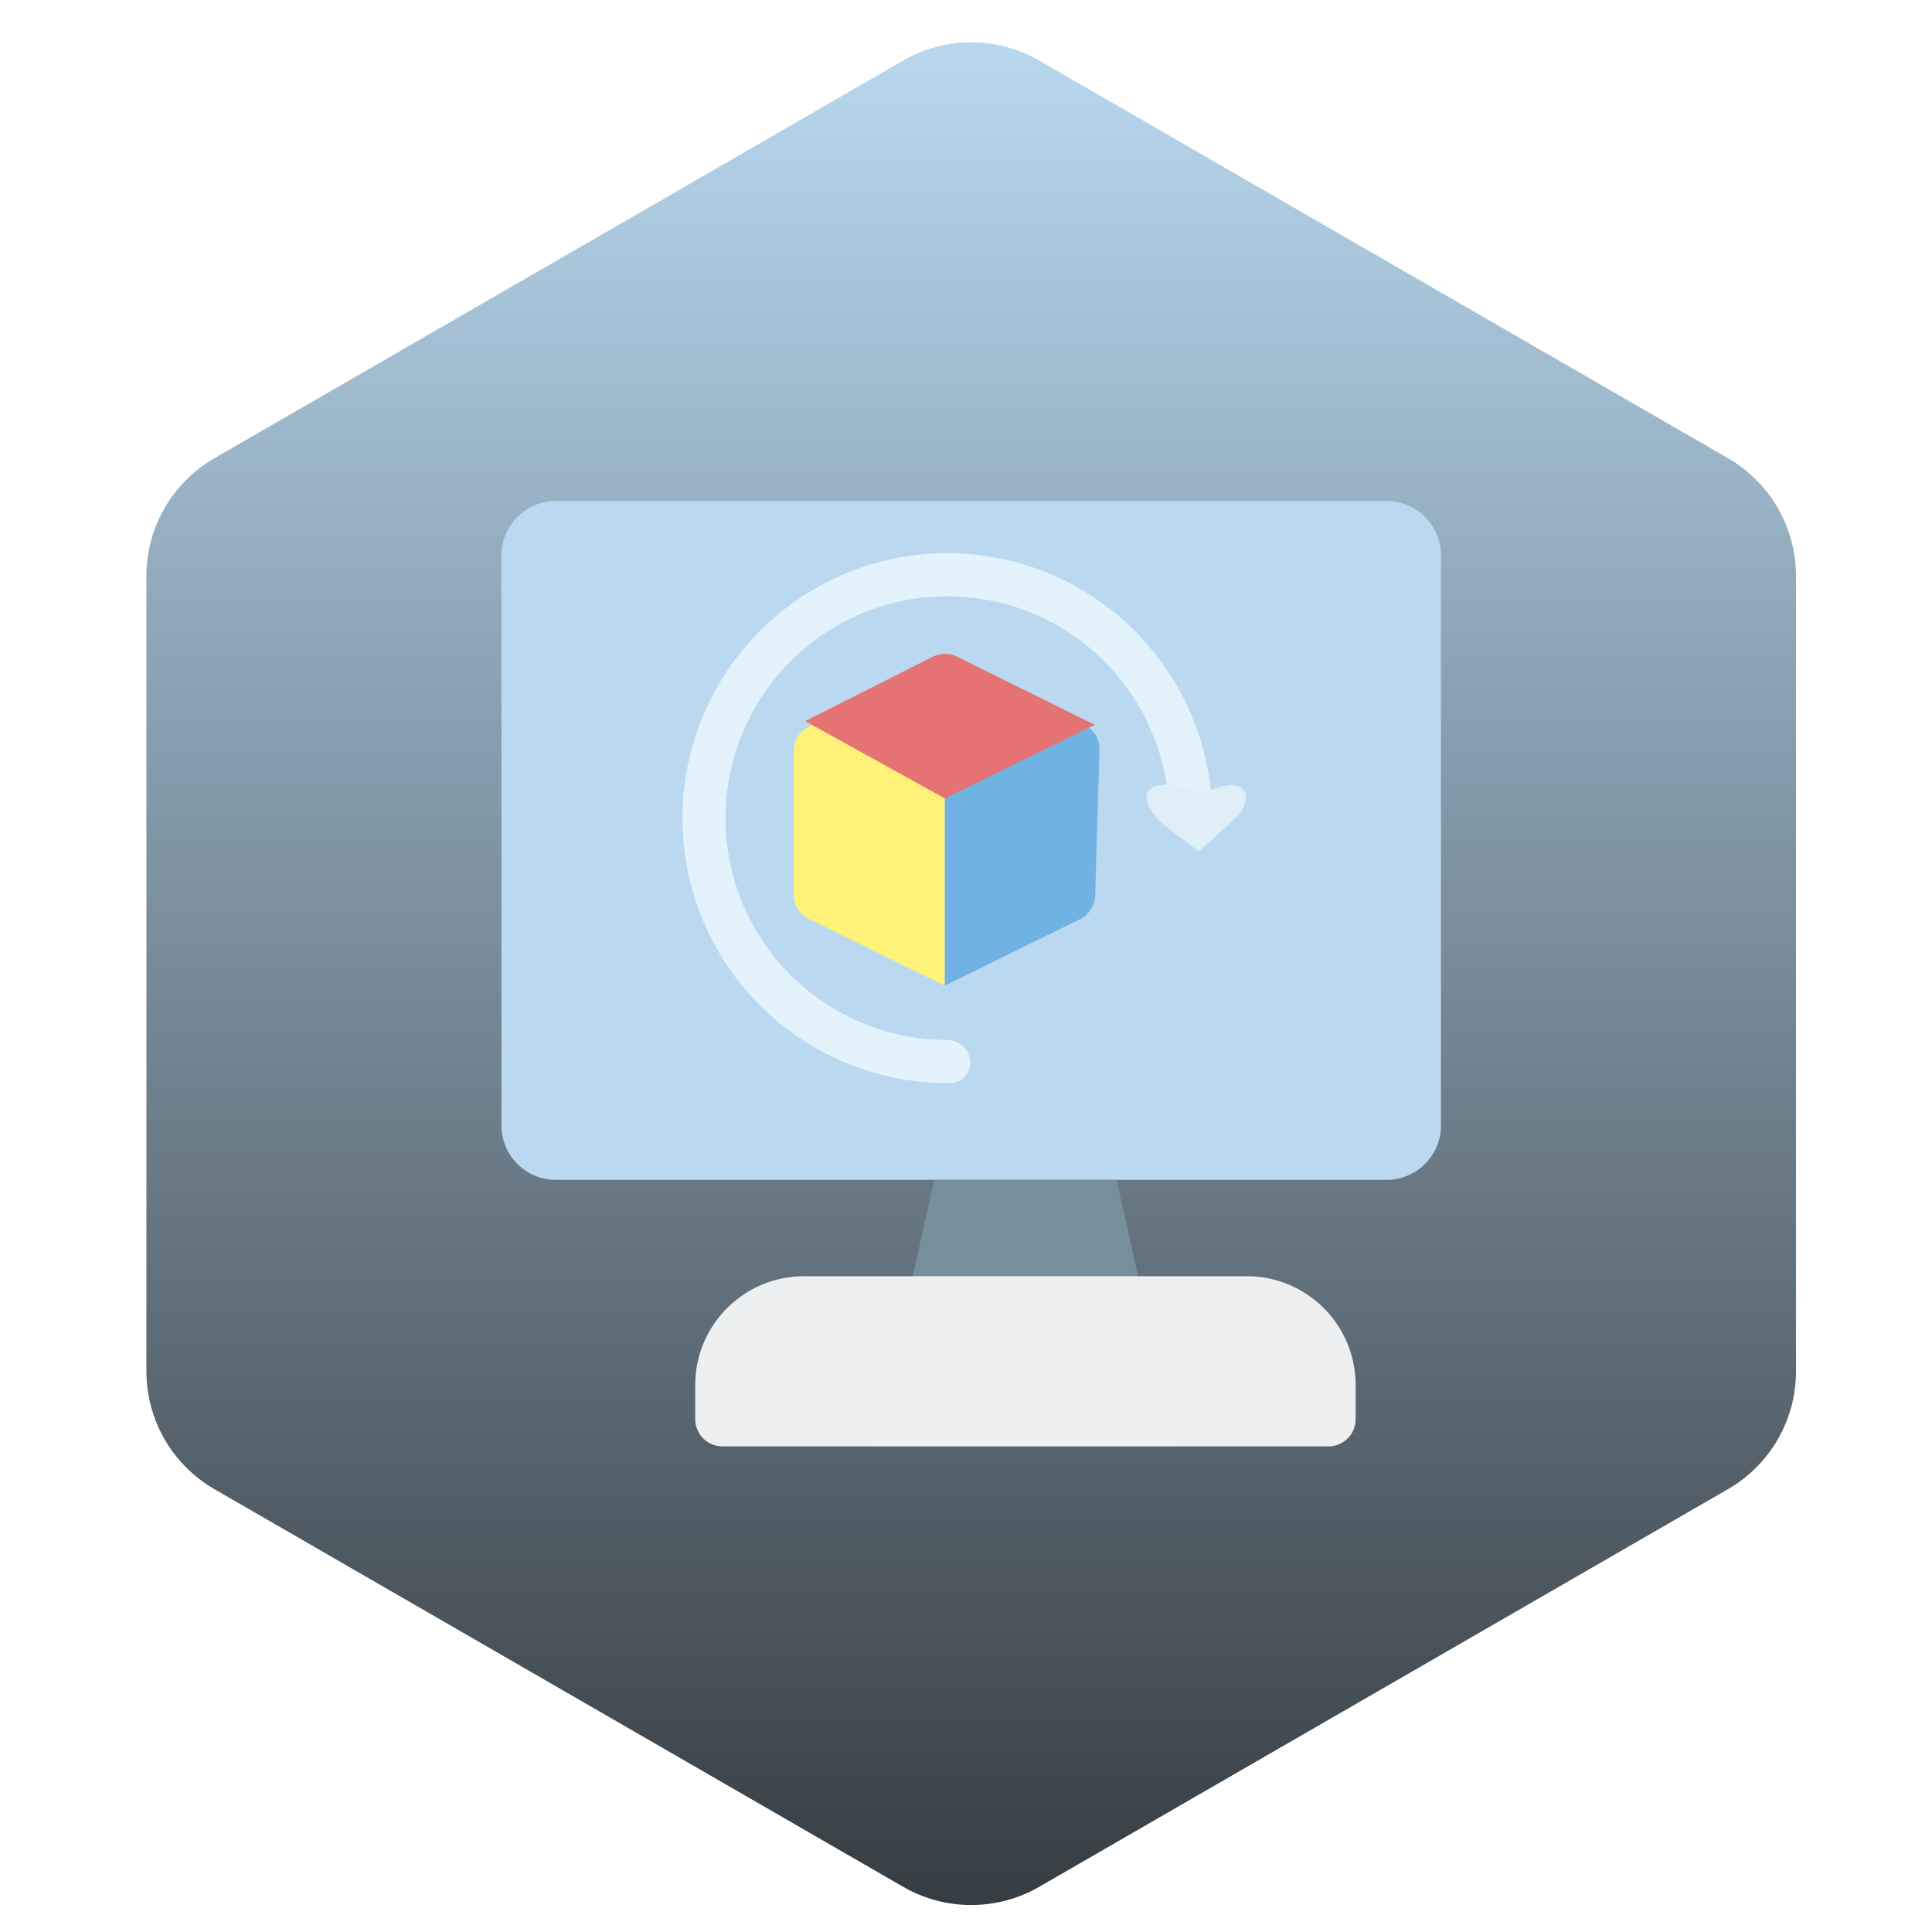
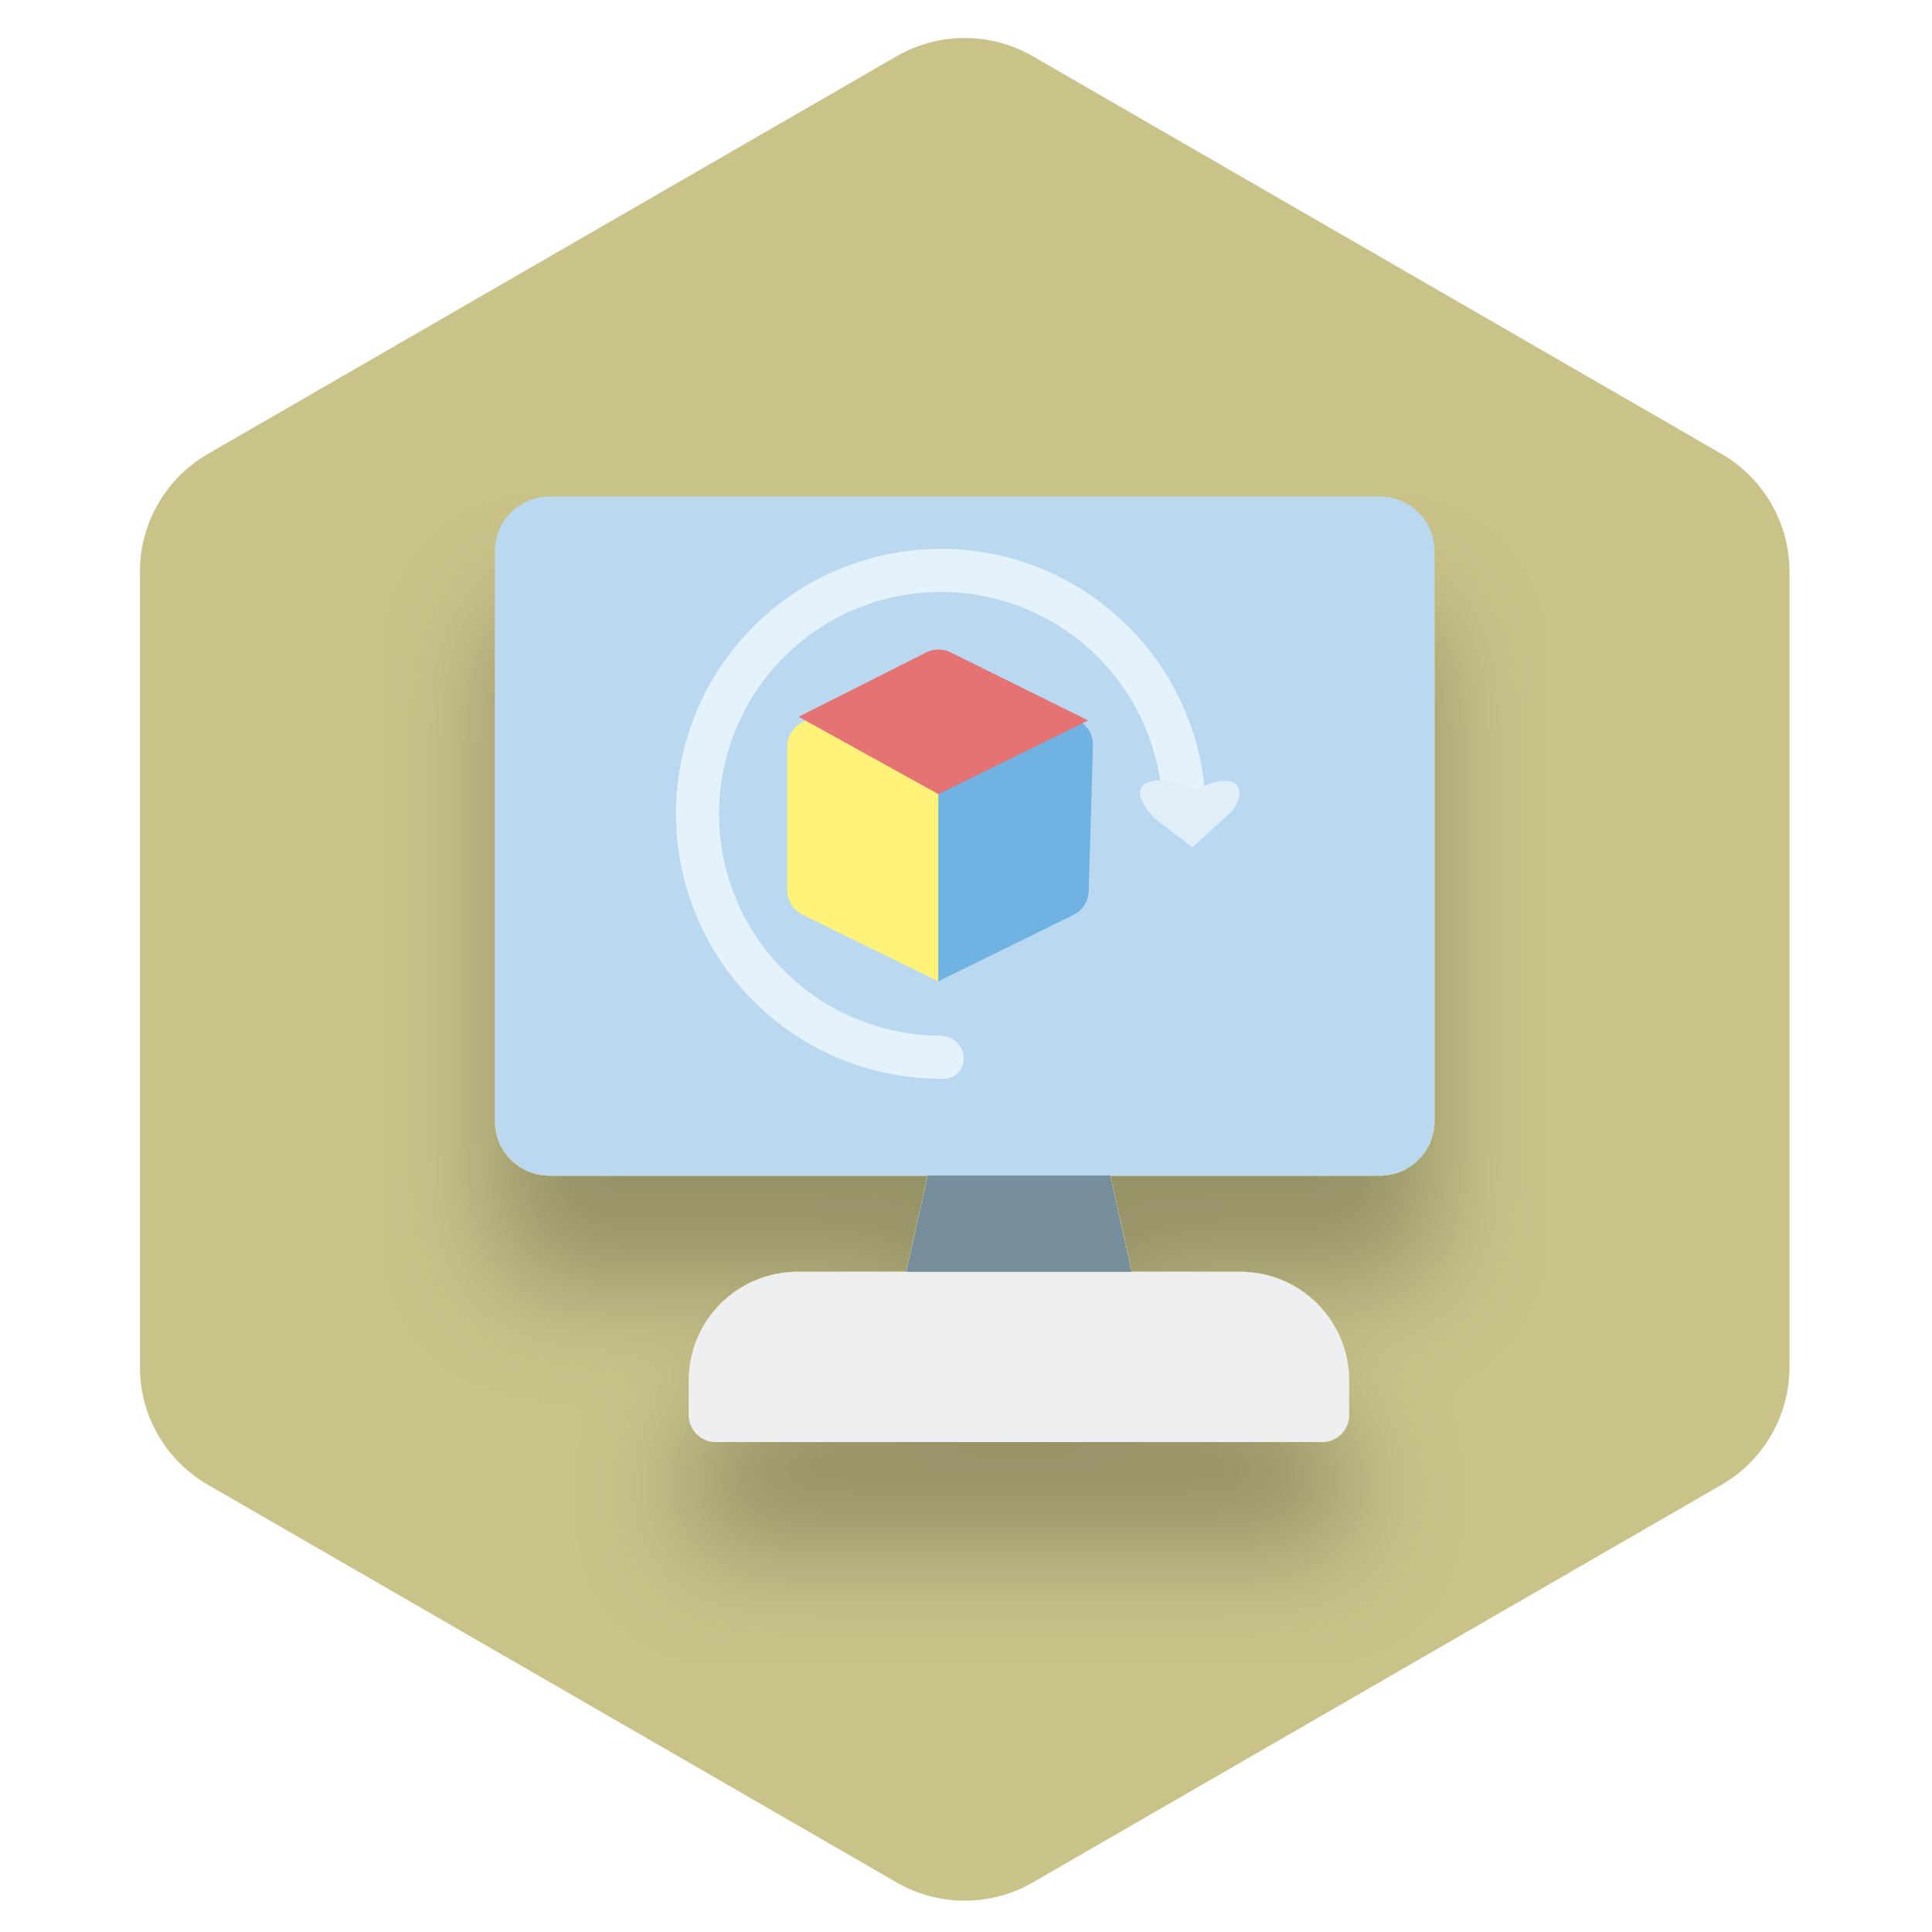
<svg xmlns="http://www.w3.org/2000/svg" width="71" height="71" viewBox="0 0 71 71" fill="none">
-   <path d="M33.191 2.226C34.738 1.332 36.644 1.332 38.191 2.226L63.502 16.839C65.049 17.732 66.002 19.383 66.002 21.169V50.395C66.002 52.182 65.049 53.833 63.502 54.726L38.191 69.339C36.644 70.232 34.738 70.232 33.191 69.339L7.88 54.726C6.333 53.833 5.38 52.182 5.38 50.395V21.169C5.38 19.383 6.333 17.732 7.88 16.839L33.191 2.226Z" fill="url(#paint0_linear_152_727)" />
-   <rect x="18.428" y="18.411" width="34.526" height="24.949" rx="2" fill="#BAD9F0" />
-   <path d="M29.171 27.601C29.171 26.809 30.047 26.332 30.712 26.76L34.722 29.342V36.221L29.731 33.775C29.388 33.607 29.171 33.258 29.171 32.877V27.601Z" fill="#FFF278" />
-   <path d="M34.722 29.339L38.865 26.683C39.541 26.249 40.428 26.75 40.404 27.554L40.247 32.912C40.236 33.283 40.021 33.617 39.688 33.78L34.722 36.221V29.339Z" fill="#70B2E2" />
-   <path d="M29.589 26.501L34.277 24.135C34.558 23.994 34.889 23.992 35.171 24.132L40.23 26.636L34.723 29.343L29.589 26.501Z" fill="#E57373" />
-   <path d="M35.652 38.971C35.693 39.407 35.373 39.796 34.936 39.801C33.224 39.823 31.531 39.392 30.031 38.546C28.301 37.57 26.911 36.088 26.047 34.3C25.184 32.511 24.888 30.501 25.199 28.539C25.511 26.577 26.415 24.758 27.79 23.324C29.165 21.891 30.946 20.913 32.893 20.521C34.84 20.129 36.861 20.342 38.684 21.131C40.507 21.92 42.044 23.248 43.091 24.936C43.998 26.4 44.498 28.073 44.548 29.785C44.56 30.222 44.184 30.558 43.748 30.535V30.535C43.311 30.512 42.98 30.139 42.961 29.702C42.899 28.314 42.482 26.959 41.745 25.77C40.869 24.356 39.581 23.244 38.055 22.583C36.528 21.922 34.836 21.744 33.206 22.073C31.575 22.401 30.084 23.22 28.932 24.42C27.78 25.621 27.023 27.144 26.762 28.787C26.502 30.43 26.749 32.113 27.473 33.611C28.196 35.109 29.36 36.35 30.809 37.167C32.027 37.855 33.398 38.215 34.788 38.219C35.225 38.221 35.611 38.536 35.652 38.971V38.971Z" fill="#E4F2FC" />
-   <path d="M42.302 28.972C42.753 28.672 43.765 28.925 44.163 29.176C46.104 28.274 45.97 29.512 45.463 30.014L44.062 31.296L42.712 30.271C42.388 29.963 41.851 29.273 42.302 28.972Z" fill="#E0EEF7" />
-   <path d="M34.33 43.36H41.037L43.221 53.154H32.147L34.33 43.36Z" fill="#778F9B" />
-   <path d="M25.549 50.9C25.549 48.691 27.339 46.9 29.549 46.9H45.819C48.028 46.9 49.819 48.691 49.819 50.9V52.154C49.819 52.706 49.371 53.154 48.819 53.154H26.549C25.996 53.154 25.549 52.706 25.549 52.154V50.9Z" fill="#EDEFF0" />
+   <path d="M32.953 2.066C34.5 1.173 36.406 1.173 37.953 2.066L63.264 16.68C64.811 17.573 65.763 19.224 65.763 21.01V50.236C65.763 52.023 64.811 53.673 63.264 54.566L37.953 69.18C36.406 70.073 34.5 70.073 32.953 69.18L7.642 54.566C6.095 53.673 5.142 52.023 5.142 50.236V21.01C5.142 19.224 6.095 17.573 7.642 16.68L32.953 2.066Z" fill="#998D1F" fill-opacity="0.52" />
+   <g filter="url(#filter0_d_161_183)">
+     <rect x="18.189" y="18.251" width="34.526" height="24.949" rx="2" fill="#BAD9F0" />
+     <path d="M28.932 27.442C28.932 26.65 29.808 26.172 30.474 26.601L34.484 29.183V36.062L29.492 33.615C29.149 33.447 28.932 33.099 28.932 32.717V27.442Z" fill="#FFF278" />
+     <path d="M34.484 29.18L38.626 26.524C39.303 26.09 40.189 26.591 40.166 27.395L40.009 32.753C39.998 33.123 39.783 33.458 39.45 33.621L34.484 36.062V29.18Z" fill="#70B2E2" />
+     <path d="M29.35 26.341L34.038 23.976C34.319 23.834 34.651 23.833 34.932 23.973L39.992 26.477L34.484 29.183L29.35 26.341Z" fill="#E57373" />
+     <path d="M35.414 38.812C35.455 39.248 35.135 39.637 34.698 39.642C32.985 39.663 31.293 39.233 29.793 38.387C28.063 37.411 26.673 35.929 25.809 34.14C24.945 32.352 24.649 30.341 24.961 28.38C25.272 26.418 26.176 24.598 27.551 23.165C28.927 21.732 30.707 20.754 32.655 20.362C34.602 19.97 36.623 20.182 38.445 20.972C40.268 21.761 41.806 23.089 42.852 24.777C43.76 26.241 44.26 27.914 44.309 29.626C44.322 30.063 43.946 30.398 43.509 30.376V30.376C43.073 30.353 42.742 29.98 42.722 29.543C42.66 28.154 42.244 26.8 41.507 25.611C40.631 24.197 39.343 23.085 37.816 22.424C36.29 21.763 34.598 21.585 32.967 21.913C31.337 22.242 29.845 23.061 28.694 24.261C27.542 25.461 26.785 26.985 26.524 28.628C26.263 30.271 26.511 31.954 27.234 33.452C27.958 34.95 29.122 36.191 30.571 37.008C31.789 37.695 33.159 38.055 34.549 38.06C34.986 38.062 35.373 38.377 35.414 38.812V38.812Z" fill="#E4F2FC" />
+     <path d="M42.064 28.813C42.515 28.512 43.526 28.766 43.925 29.017C45.866 28.115 45.731 29.352 45.224 29.855L43.824 31.137L42.474 30.111C42.149 29.804 41.613 29.114 42.064 28.813Z" fill="#E0EEF7" />
+     <path d="M34.092 43.201H40.799L42.982 52.995H31.909L34.092 43.201Z" fill="#778F9B" />
+     <path d="M25.31 50.741C25.31 48.532 27.101 46.741 29.31 46.741H45.581C47.79 46.741 49.581 48.532 49.581 50.741V51.995C49.581 52.547 49.133 52.995 48.581 52.995H26.31C25.758 52.995 25.31 52.547 25.31 51.995V50.741Z" fill="#EDEFF0" />
+   </g>
  <defs>
-     <linearGradient id="paint0_linear_152_727" x1="35.691" y1="0.782" x2="35.691" y2="70.782" gradientUnits="userSpaceOnUse">
-       <stop stop-color="#BAD9F0" />
-       <stop offset="1" stop-color="#343B40" />
-     </linearGradient>
+     <filter id="filter0_d_161_183" x="14.19" y="18.251" width="42.526" height="42.743" filterUnits="userSpaceOnUse" color-interpolation-filters="sRGB">
+       <feFlood flood-opacity="0" result="BackgroundImageFix" />
+       <feColorMatrix in="SourceAlpha" type="matrix" values="0 0 0 0 0 0 0 0 0 0 0 0 0 0 0 0 0 0 127 0" result="hardAlpha" />
+       <feOffset dy="4" />
+       <feGaussianBlur stdDeviation="2" />
+       <feComposite in2="hardAlpha" operator="out" />
+       <feColorMatrix type="matrix" values="0 0 0 0 0 0 0 0 0 0 0 0 0 0 0 0 0 0 0.25 0" />
+       <feBlend mode="normal" in2="BackgroundImageFix" result="effect1_dropShadow_161_183" />
+       <feBlend mode="normal" in="SourceGraphic" in2="effect1_dropShadow_161_183" result="shape" />
+     </filter>
  </defs>
</svg>
